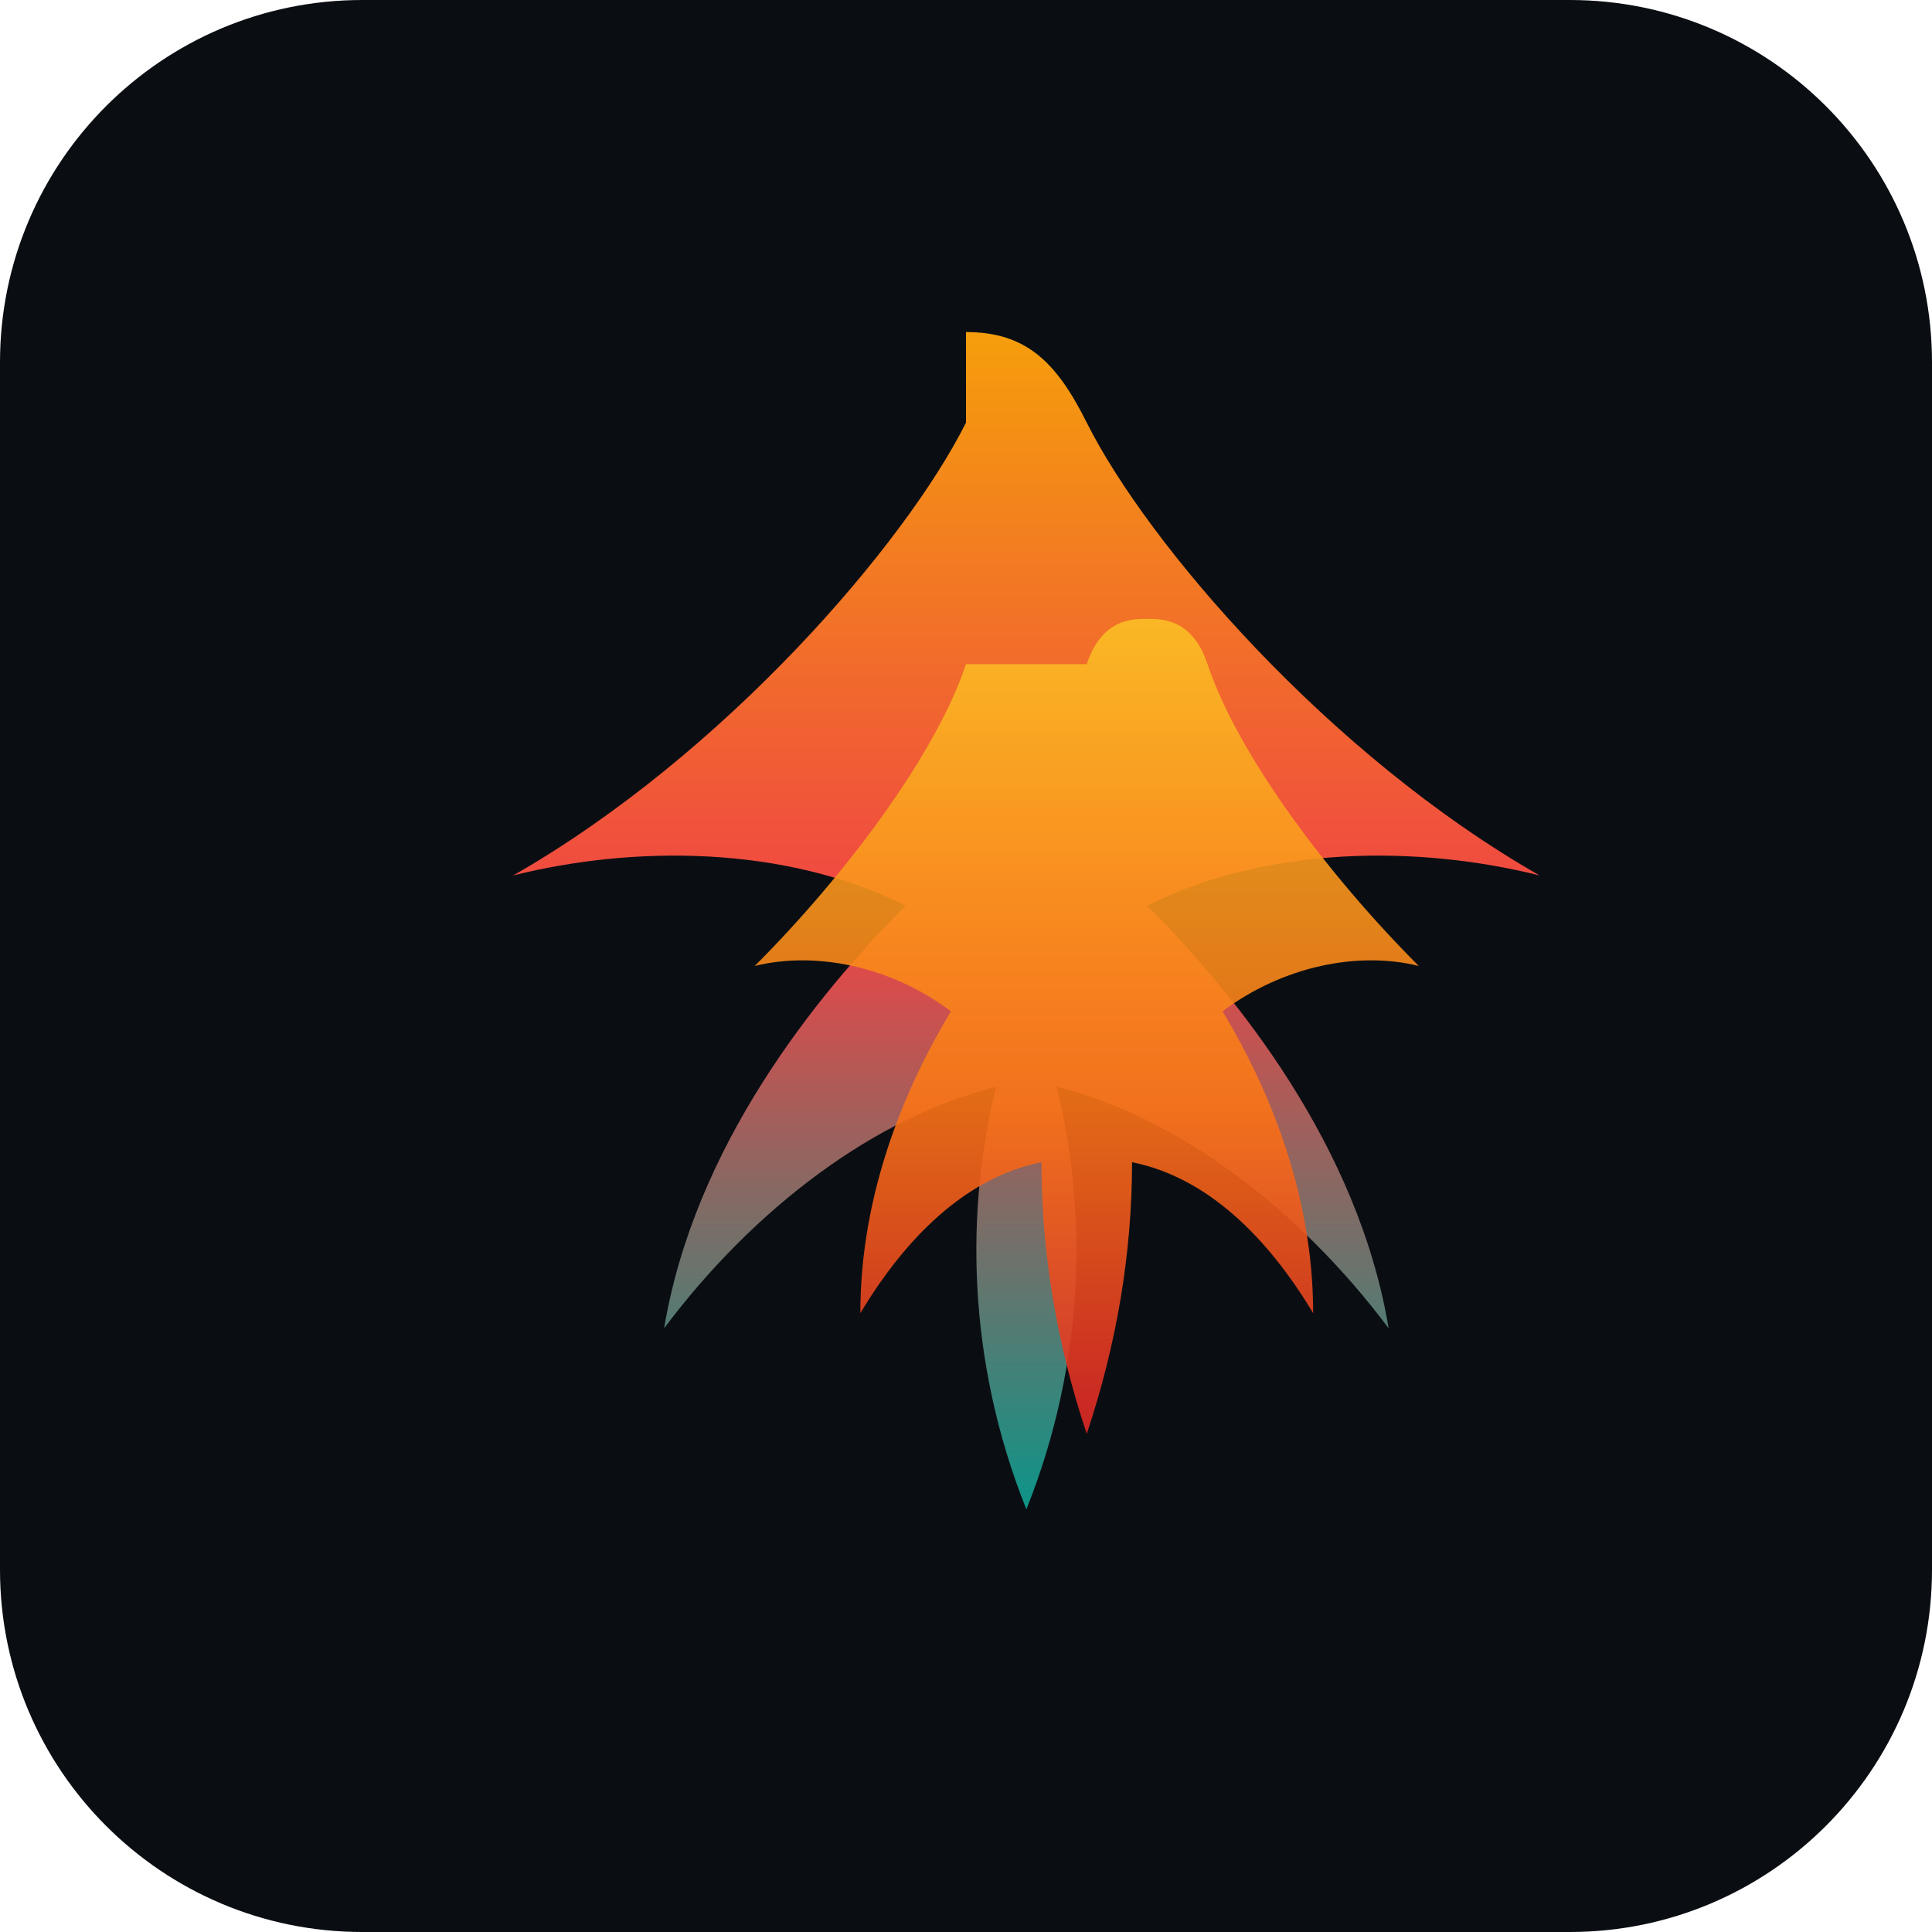
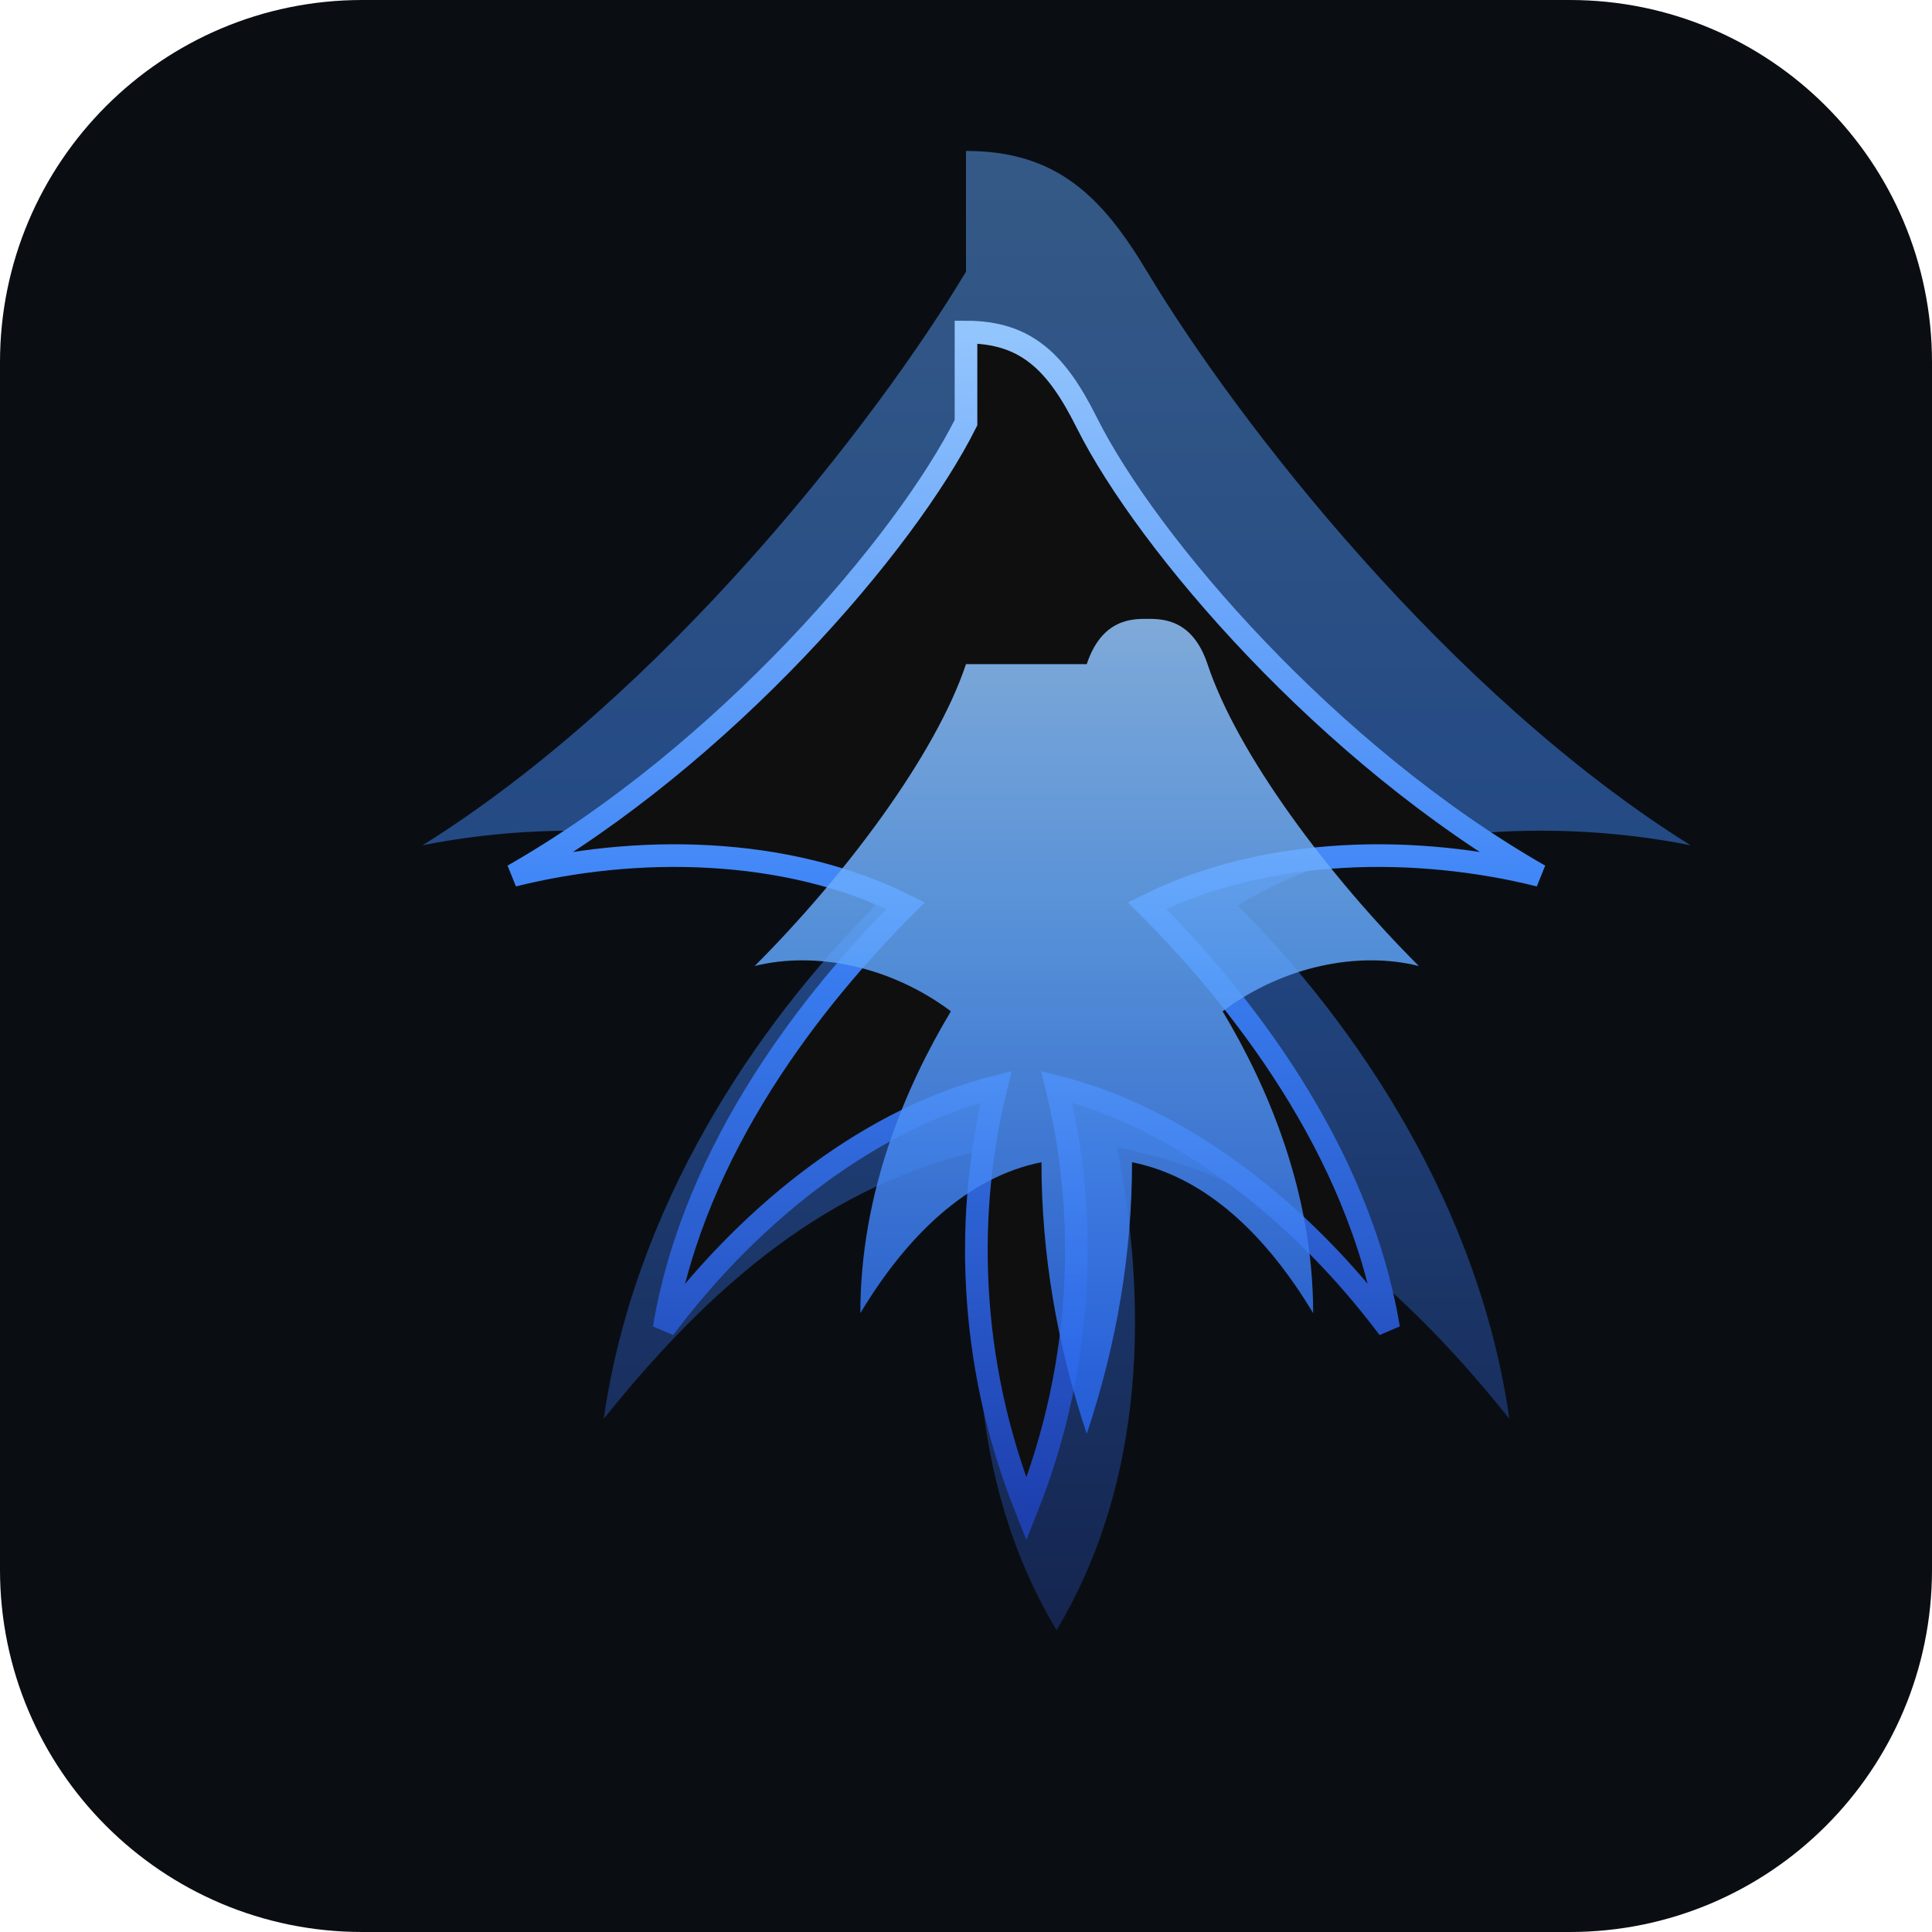
<svg xmlns="http://www.w3.org/2000/svg" viewBox="0 0 128 128">
  <rect width="128" height="128" rx="24" fill="#0a0e13" />
-   <path d="M64 28c-4 8-16 22-30 30 8-2 18-2 26 2-6 6-14 16-16 28 6-8 14-14 22-16-2 8-2 18 2 28 4-10 4-20 2-28 8 2 16 8 22 16-2-12-10-22-16-28 8-4 18-4 26-2C88 50 76 36 72 28c-2-4-4-6-8-6z" fill="url(#fireGrad)" />
-   <path d="M64 44c-2 6-8 14-14 20 4-1 9 0 13 3-3 5-6 12-6 20 3-5 7-9 12-10 0 6 1 12 3 18 2-6 3-12 3-18 5 1 9 5 12 10 0-8-3-15-6-20 4-3 9-4 13-3-6-6-12-14-14-20-1-3-3-3-4-3s-3 0-4 3z" fill="url(#innerGrad)" opacity="0.9" />
+   <path d="M64 18c-6 10-20 28-36 38 10-2 22-1 30 4-8 8-16 20-18 34 8-10 16-16 26-18-2 10-2 22 4 32 6-10 6-22 4-32 10 2 18 8 26 18-2-14-10-26-18-34 8-5 20-6 30-4C96 46 82 28 76 18c-3-5-6-8-12-8z" fill="url(#blueFlame)" opacity="0.5" />
+   <path d="M64 28c-4 8-16 22-30 30 8-2 18-2 26 2-6 6-14 16-16 28 6-8 14-14 22-16-2 8-2 18 2 28 4-10 4-20 2-28 8 2 16 8 22 16-2-12-10-22-16-28 8-4 18-4 26-2C88 50 76 36 72 28c-2-4-4-6-8-6z" fill="#0f0f0f" stroke="url(#blueEdge)" stroke-width="1.5" />
+   <path d="M64 44c-2 6-8 14-14 20 4-1 9 0 13 3-3 5-6 12-6 20 3-5 7-9 12-10 0 6 1 12 3 18 2-6 3-12 3-18 5 1 9 5 12 10 0-8-3-15-6-20 4-3 9-4 13-3-6-6-12-14-14-20-1-3-3-3-4-3s-3 0-4 3z" fill="url(#innerBlue)" opacity="0.85" />
  <defs>
-     <linearGradient id="fireGrad" x1="0.5" y1="0" x2="0.5" y2="1">
-       <stop offset="0%" stop-color="#f59e0b" />
-       <stop offset="50%" stop-color="#ef4444" />
-       <stop offset="100%" stop-color="#0d9488" />
+     <linearGradient id="blueFlame" x1="0.5" y1="0" x2="0.5" y2="1">
+       <stop offset="0%" stop-color="#60a5fa" />
+       <stop offset="50%" stop-color="#3b82f6" />
+       <stop offset="100%" stop-color="#1e3a8a" />
    </linearGradient>
-     <linearGradient id="innerGrad" x1="0.5" y1="0" x2="0.5" y2="1">
-       <stop offset="0%" stop-color="#fbbf24" />
-       <stop offset="60%" stop-color="#f97316" />
-       <stop offset="100%" stop-color="#dc2626" />
+     <linearGradient id="blueEdge" x1="0.5" y1="0" x2="0.5" y2="1">
+       <stop offset="0%" stop-color="#93c5fd" />
+       <stop offset="50%" stop-color="#3b82f6" />
+       <stop offset="100%" stop-color="#1e40af" />
+     </linearGradient>
+     <linearGradient id="innerBlue" x1="0.5" y1="0" x2="0.5" y2="1">
+       <stop offset="0%" stop-color="#93c5fd" />
+       <stop offset="40%" stop-color="#60a5fa" />
+       <stop offset="100%" stop-color="#2563eb" />
    </linearGradient>
  </defs>
</svg>
